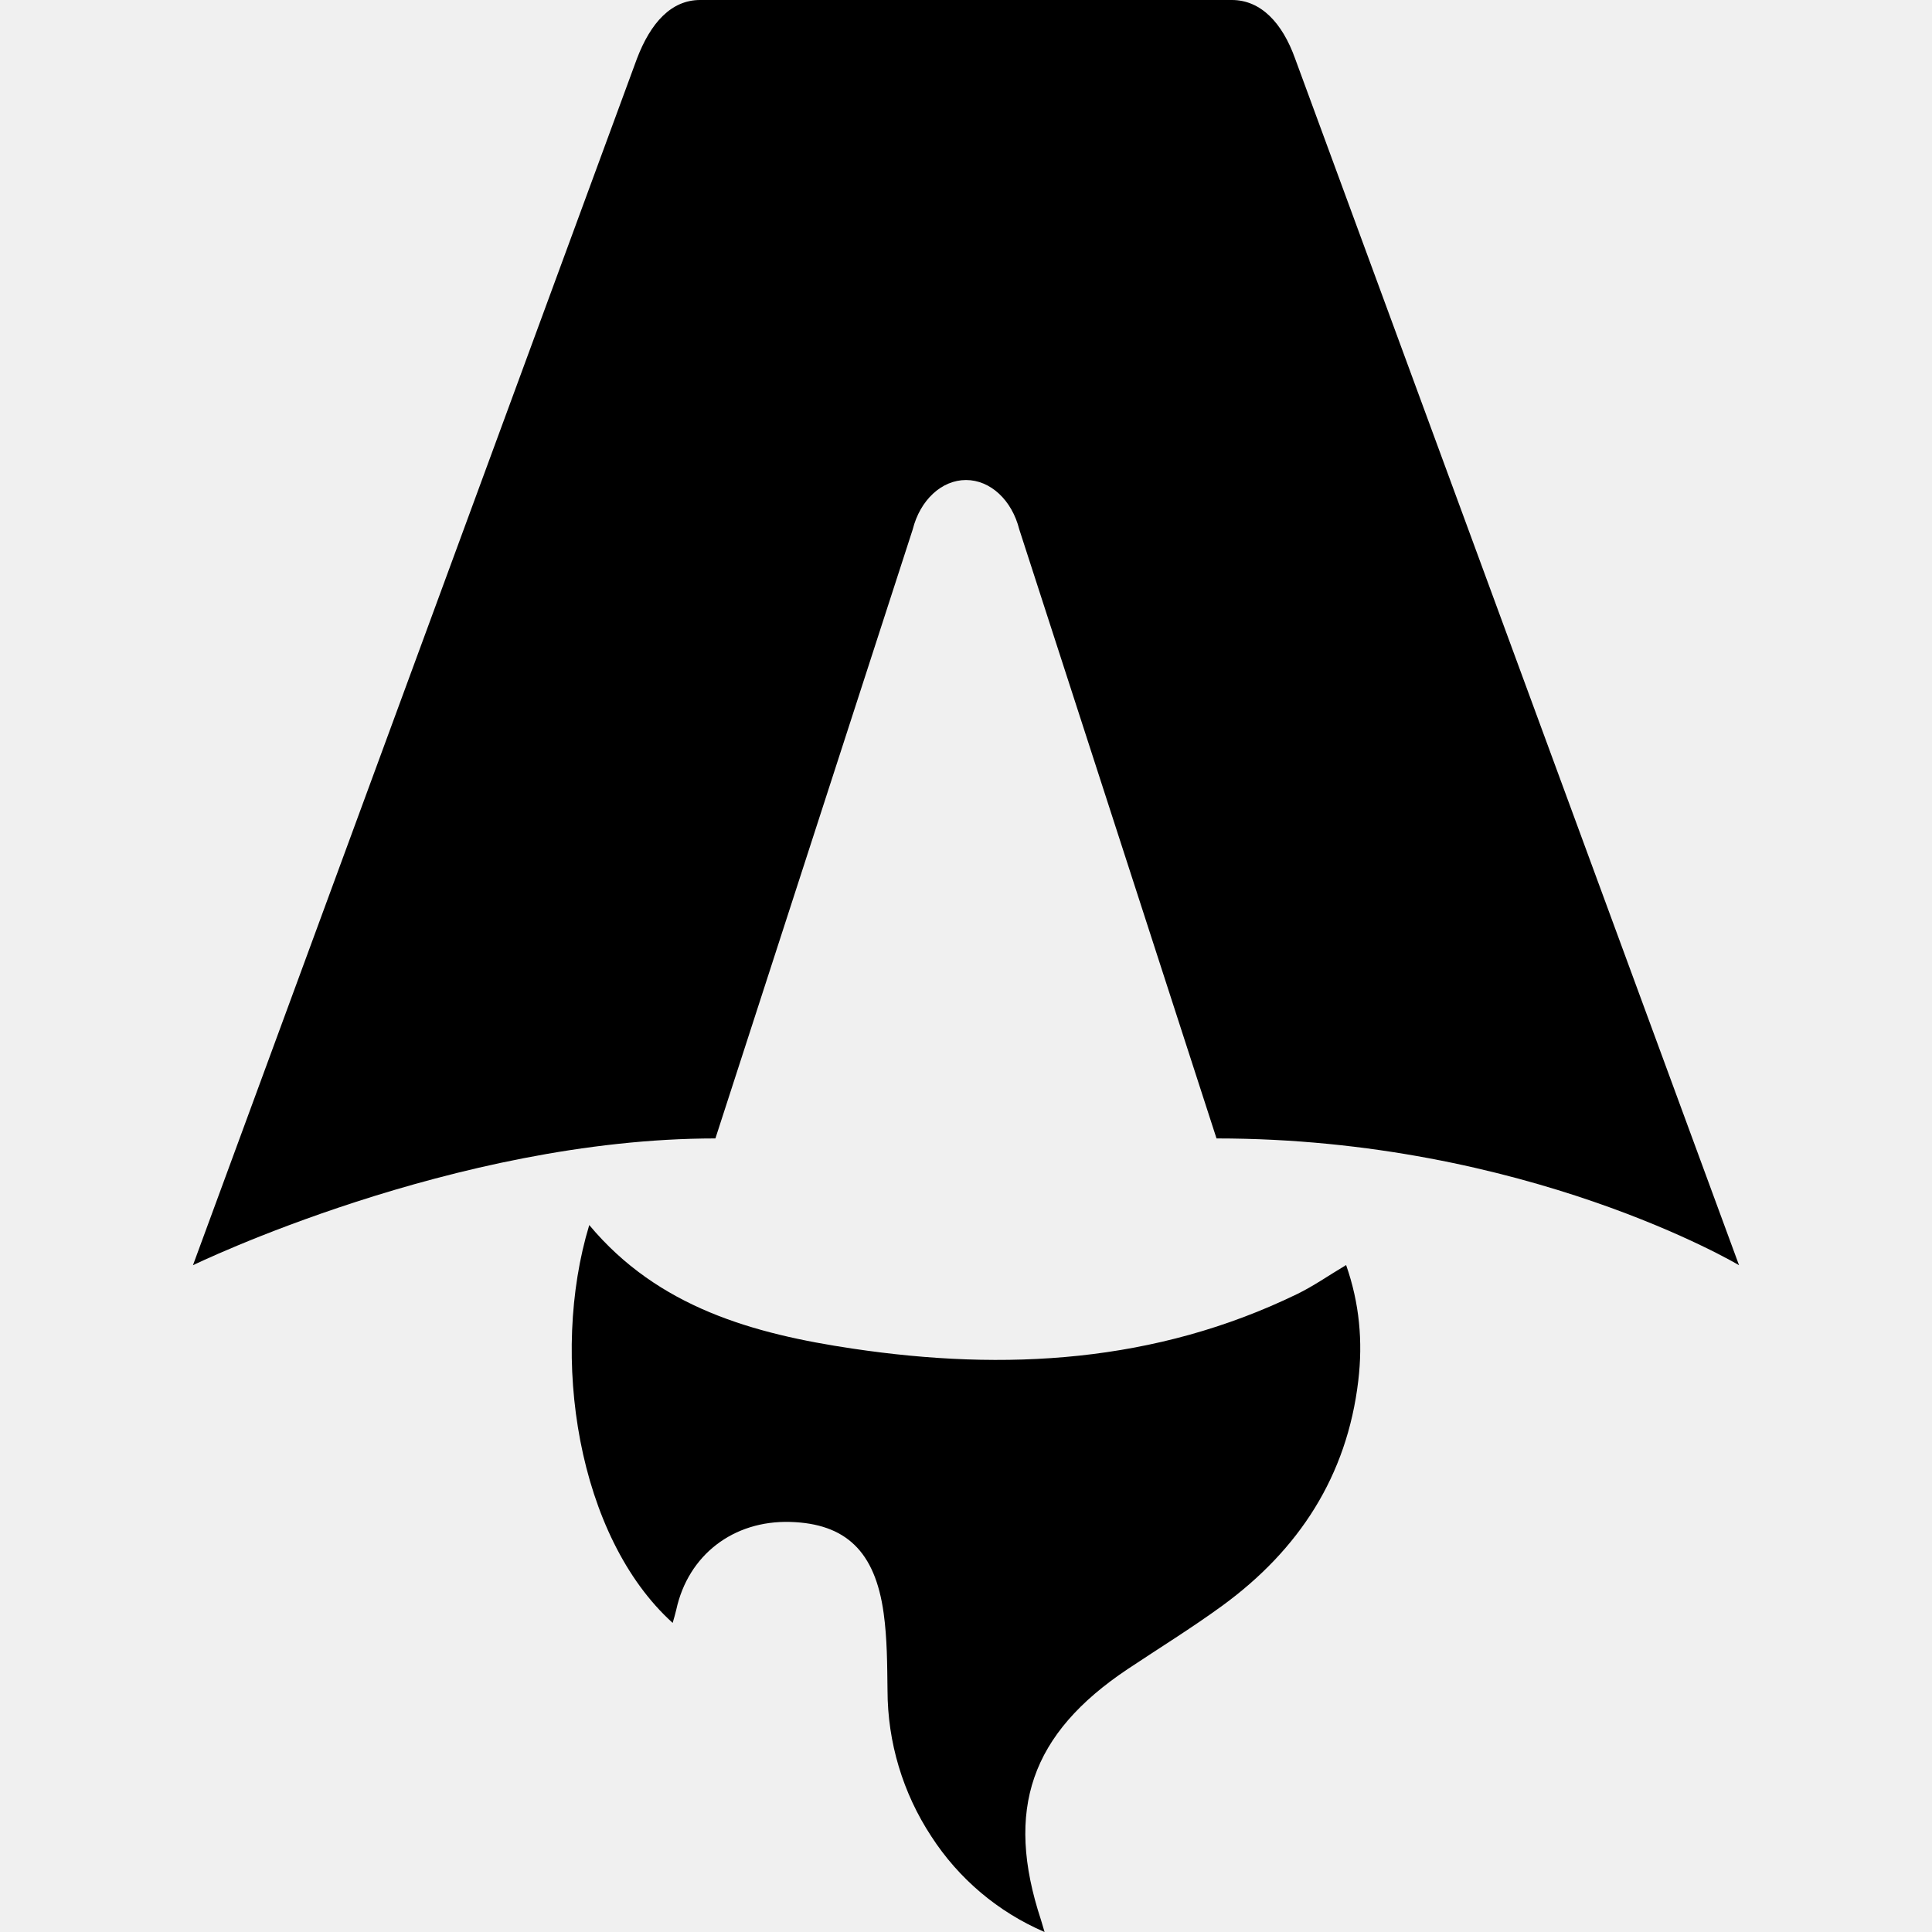
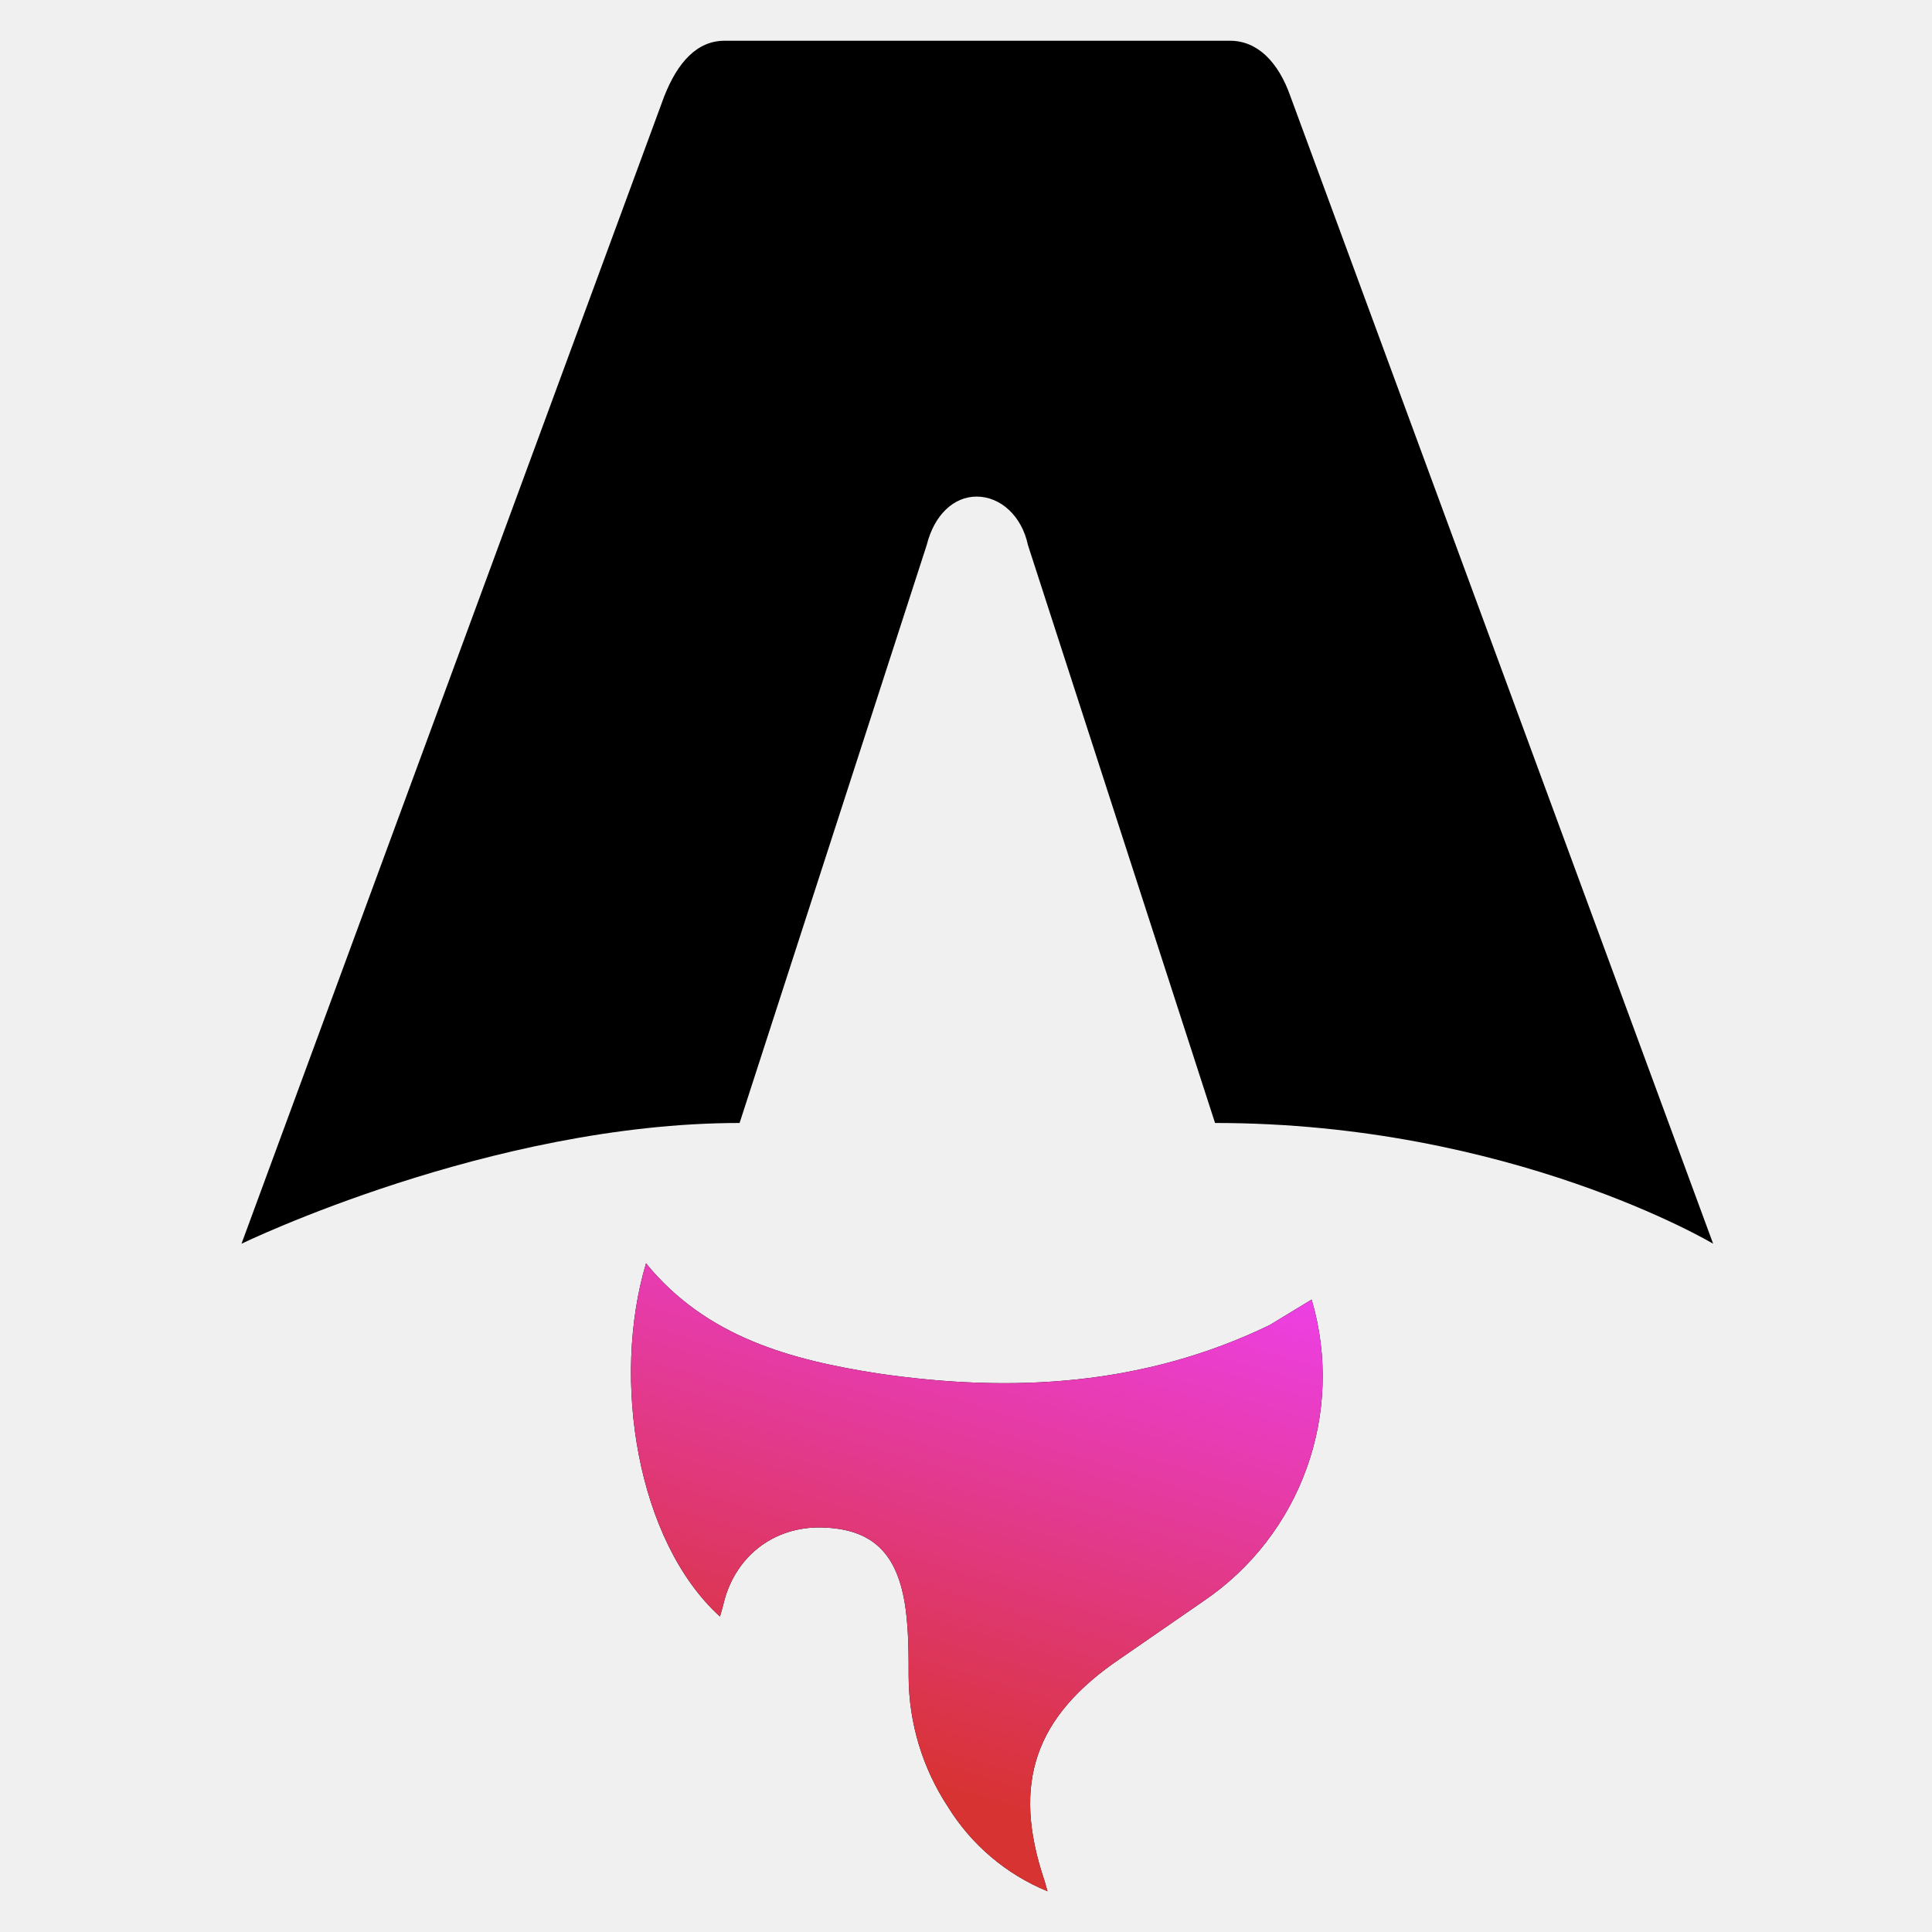
- <svg xmlns="http://www.w3.org/2000/svg" role="img" viewBox="0 0 24 24">
-   <path d="M8.358 20.162c-1.186-1.07-1.532-3.316-1.038-4.944.856 1.026 2.043 1.352 3.272 1.535 1.897.283 3.76.177 5.522-.678.202-.098.388-.229.608-.36.166.473.209.95.151 1.437-.14 1.185-.738 2.1-1.688 2.794-.38.277-.782.525-1.175.787-1.205.804-1.531 1.747-1.078 3.119l.044.148a3.158 3.158 0 0 1-1.407-1.188 3.31 3.31 0 0 1-.544-1.815c-.004-.32-.004-.642-.048-.958-.106-.769-.472-1.113-1.161-1.133-.707-.02-1.267.411-1.415 1.09-.012.053-.028.104-.045.165h.002zm-5.961-4.445s3.24-1.575 6.49-1.575l2.451-7.565c.092-.366.36-.614.662-.614.302 0 .57.248.662.614l2.45 7.565c3.85 0 6.491 1.575 6.491 1.575L16.088.727C15.93.285 15.663 0 15.303 0H8.697c-.36 0-.615.285-.784.727l-5.516 14.99z" />
+ <svg xmlns="http://www.w3.org/2000/svg" fill="none" viewBox="0 0 128 128">
+   <g>
+     <path d="M47.7 107.1c-5.5-5-7.2-15.7-4.9-23.4 4 4.9 9.6 6.4 15.4 7.3 8.9 1.3 17.6.8 25.9-3.2l2.8-1.7a18 18 0 0 1-7.2 20l-5.5 3.8c-5.6 3.8-7.2 8.2-5 14.7l.2.7a14 14 0 0 1-6.6-5.6 15.8 15.8 0 0 1-2.6-8.6c0-1.5 0-3-.2-4.5-.5-3.7-2.2-5.3-5.5-5.4-3.3-.1-5.9 2-6.6 5.2l-.2.7Z" />
+     <path d="M16 82.4s16.5-8 33-8l12.4-38.3c.5-2 1.8-3.2 3.3-3.2 1.6 0 3 1.3 3.4 3.2l12.4 38.3c19.6 0 33 8 33 8l-28-76c-.8-2.3-2.2-3.7-4-3.7H48c-1.8 0-3.1 1.4-4 3.7l-28 76Z" />
+   </g>
+   <path fill="url(#a)" d="M47.7 107.1c-5.5-5-7.2-15.7-4.9-23.4 4 4.9 9.6 6.4 15.4 7.3 8.9 1.3 17.6.8 25.9-3.2l2.8-1.7a18 18 0 0 1-7.2 20l-5.5 3.8c-5.6 3.8-7.2 8.2-5 14.7l.2.7a14 14 0 0 1-6.6-5.6 15.8 15.8 0 0 1-2.6-8.6c0-1.5 0-3-.2-4.5-.5-3.7-2.2-5.3-5.5-5.4-3.3-.1-5.9 2-6.6 5.2l-.2.7Z" />
+   <defs>
+     <linearGradient id="a" x1="64.7" x2="77.4" y1="119.2" y2="77.4" gradientUnits="userSpaceOnUse">
+       <stop stop-color="#D83333" />
+       <stop offset="1" stop-color="#F041FF" />
+     </linearGradient>
+   </defs>
+   <style>
+     g {
+       fill: #000;
+     }
+ 
+     @media (prefers-color-scheme: dark) {
+       g {
+         fill: #FFF;
+       }
+     }
+   </style>
</svg>
